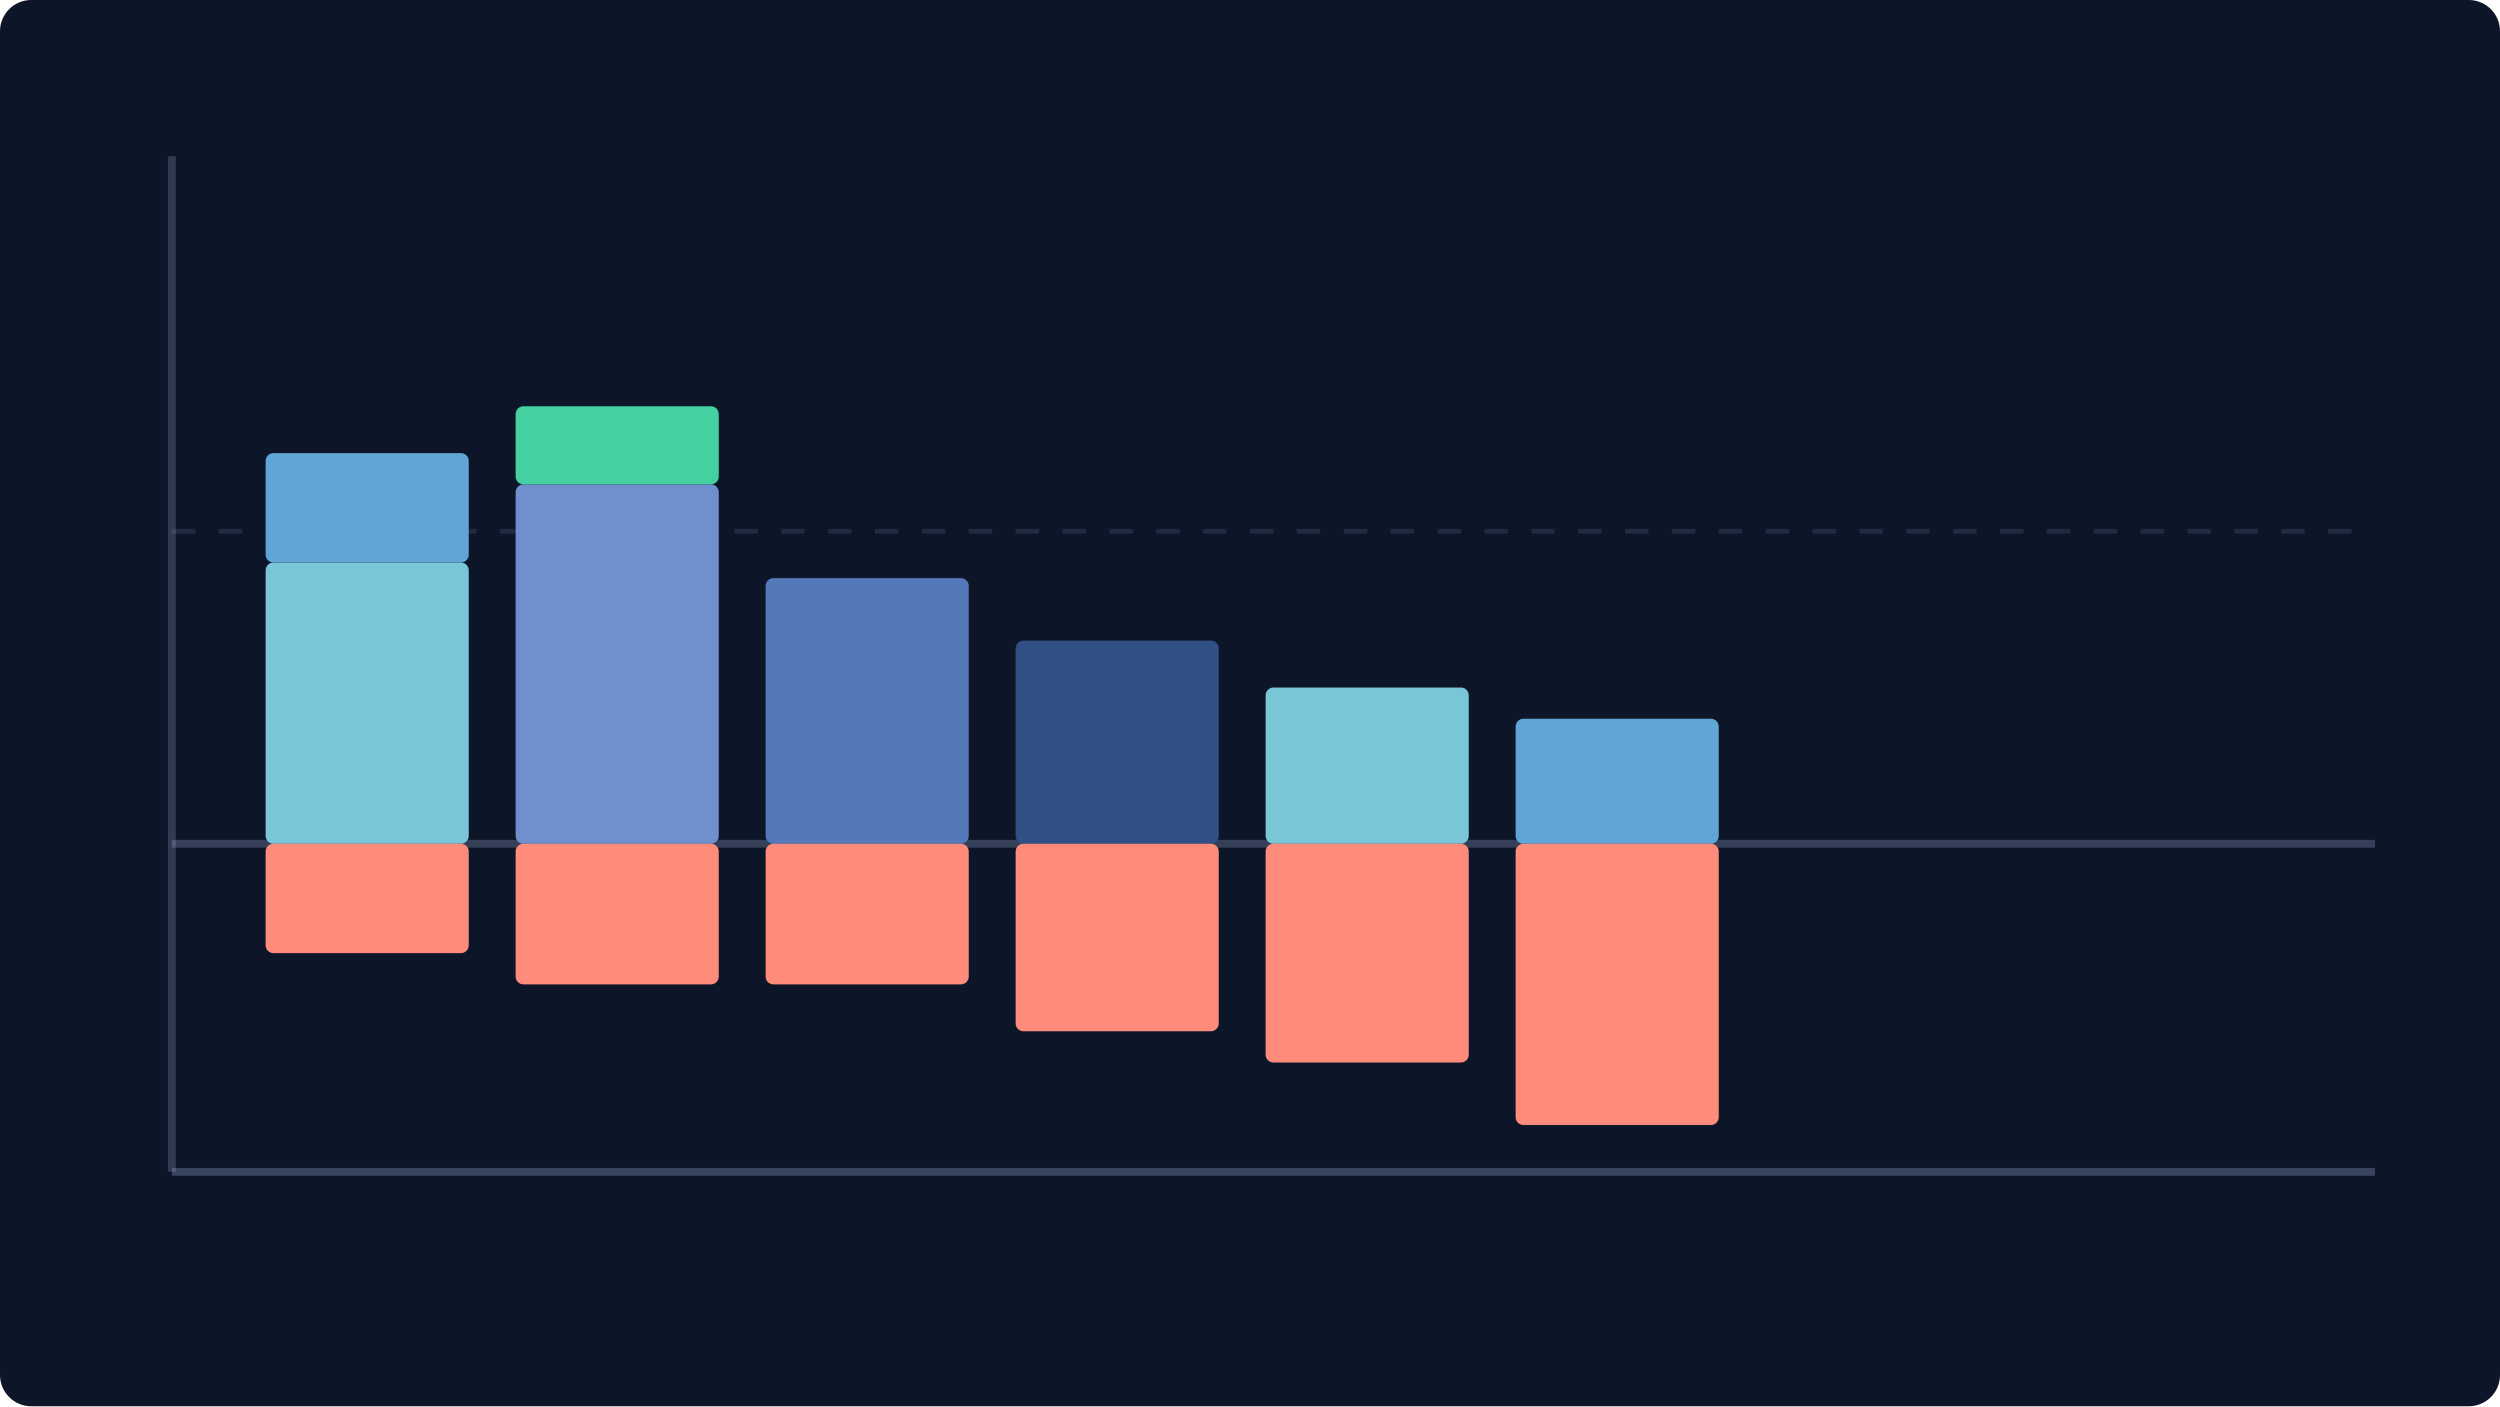
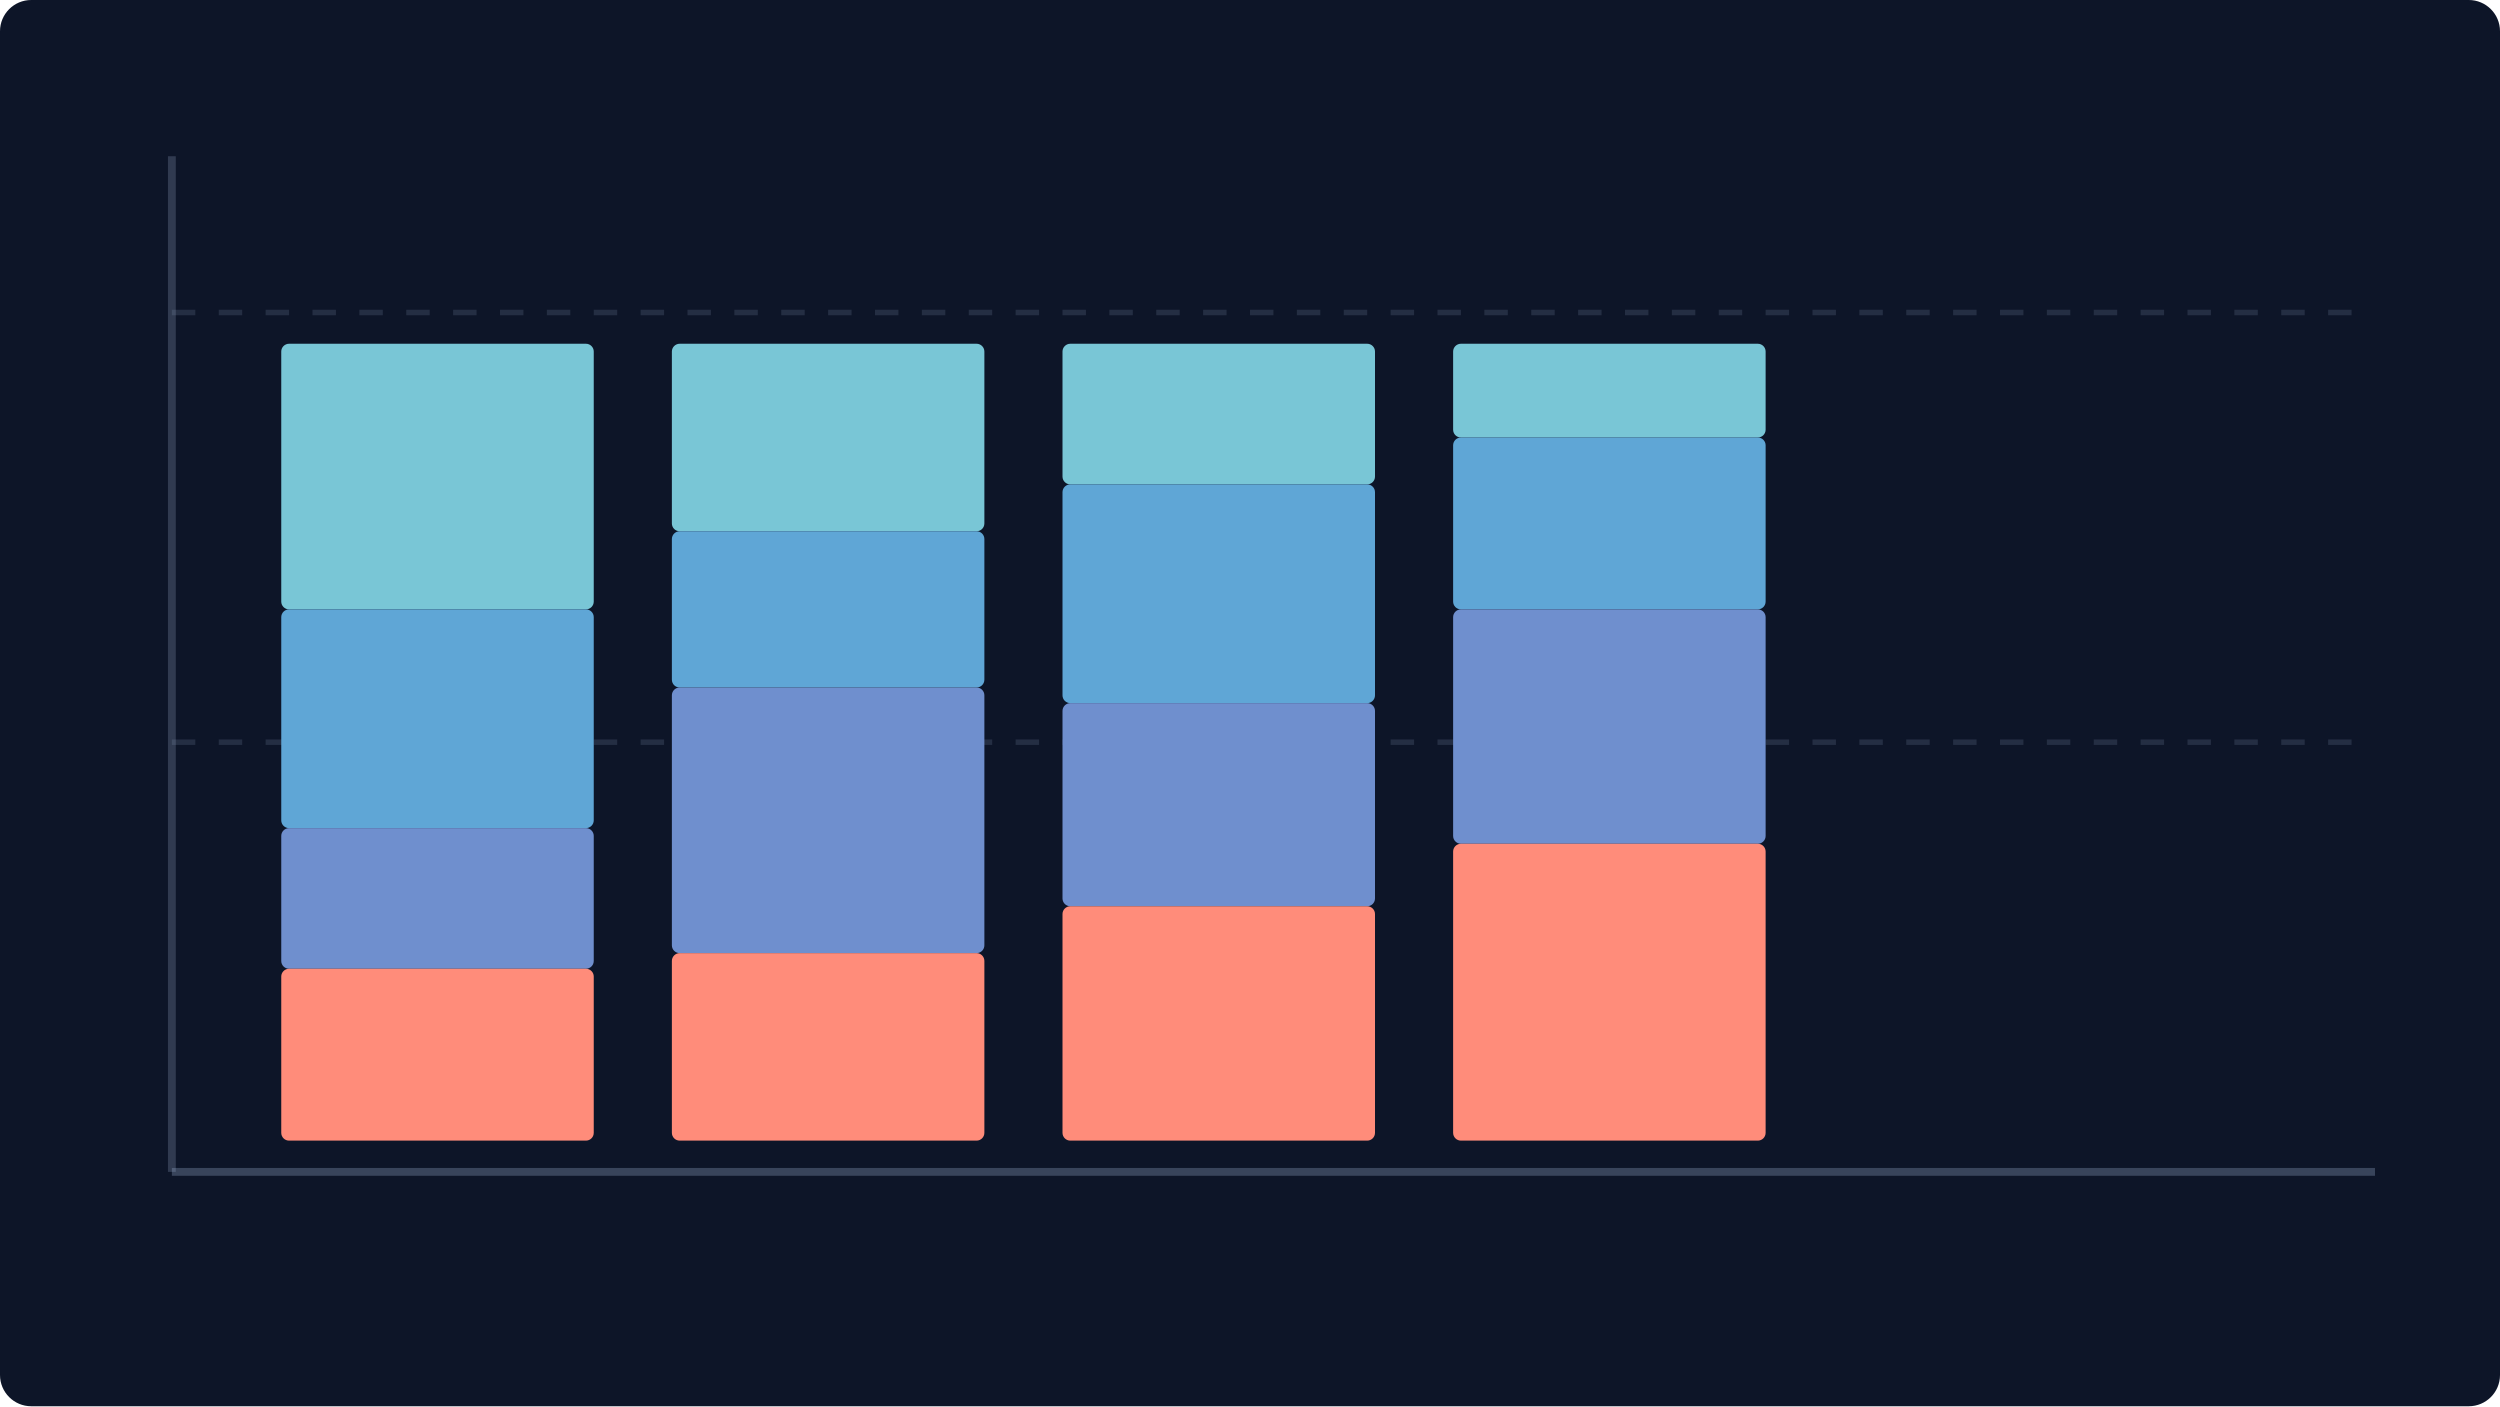
<svg xmlns="http://www.w3.org/2000/svg" width="320" height="180" viewBox="0 0 320 180" fill="none">
  <rect width="320" height="180" rx="4" fill="#0d1528" />
  <line x1="22" y1="150" x2="304" y2="150" stroke="rgba(159,176,211,.3)" stroke-width="1" />
  <line x1="22" y1="20" x2="22" y2="150" stroke="rgba(159,176,211,.24)" stroke-width="1" />
-   <line x1="22" y1="108" x2="304" y2="108" stroke="rgba(159,176,211,.28)" stroke-width="1" />
-   <line x1="22" y1="68" x2="304" y2="68" stroke="rgba(159,176,211,.14)" stroke-width="0.6" stroke-dasharray="3 3" />
-   <rect x="34" y="72" width="26" height="36" fill="#79c6d6" rx="1" />
-   <rect x="34" y="58" width="26" height="14" fill="#5fa6d6" rx="1" />
-   <rect x="34" y="108" width="26" height="14" fill="#ff8c7a" rx="1" />
-   <rect x="66" y="62" width="26" height="46" fill="#6f8fce" rx="1" />
-   <rect x="66" y="52" width="26" height="10" fill="#45d0a2" rx="1" />
-   <rect x="66" y="108" width="26" height="18" fill="#ff8c7a" rx="1" />
-   <rect x="98" y="74" width="26" height="34" fill="#5479bb" rx="1" />
-   <rect x="98" y="108" width="26" height="18" fill="#ff8c7a" rx="1" />
-   <rect x="130" y="82" width="26" height="26" fill="#304f84" rx="1" />
-   <rect x="130" y="108" width="26" height="24" fill="#ff8c7a" rx="1" />
-   <rect x="162" y="88" width="26" height="20" fill="#79c6d6" rx="1" />
-   <rect x="162" y="108" width="26" height="28" fill="#ff8c7a" rx="1" />
-   <rect x="194" y="92" width="26" height="16" fill="#5fa6d6" rx="1" />
-   <rect x="194" y="108" width="26" height="36" fill="#ff8c7a" rx="1" />
+   <line x1="22" y1="40" x2="304" y2="40" stroke="rgba(159,176,211,.16)" stroke-width="0.7" stroke-dasharray="3 3" />
+   <line x1="22" y1="95" x2="304" y2="95" stroke="rgba(159,176,211,.16)" stroke-width="0.7" stroke-dasharray="3 3" />
+   <rect x="36" y="44" width="40" height="34" fill="#79c6d6" rx="1" />
+   <rect x="36" y="78" width="40" height="28" fill="#5fa6d6" rx="1" />
+   <rect x="36" y="106" width="40" height="18" fill="#6f8fce" rx="1" />
+   <rect x="36" y="124" width="40" height="22" fill="#ff8c7a" rx="1" />
+   <rect x="86" y="44" width="40" height="24" fill="#79c6d6" rx="1" />
+   <rect x="86" y="68" width="40" height="20" fill="#5fa6d6" rx="1" />
+   <rect x="86" y="88" width="40" height="34" fill="#6f8fce" rx="1" />
+   <rect x="86" y="122" width="40" height="24" fill="#ff8c7a" rx="1" />
+   <rect x="136" y="44" width="40" height="18" fill="#79c6d6" rx="1" />
+   <rect x="136" y="62" width="40" height="28" fill="#5fa6d6" rx="1" />
+   <rect x="136" y="90" width="40" height="26" fill="#6f8fce" rx="1" />
+   <rect x="136" y="116" width="40" height="30" fill="#ff8c7a" rx="1" />
+   <rect x="186" y="44" width="40" height="12" fill="#79c6d6" rx="1" />
+   <rect x="186" y="56" width="40" height="22" fill="#5fa6d6" rx="1" />
+   <rect x="186" y="78" width="40" height="30" fill="#6f8fce" rx="1" />
+   <rect x="186" y="108" width="40" height="38" fill="#ff8c7a" rx="1" />
</svg>
